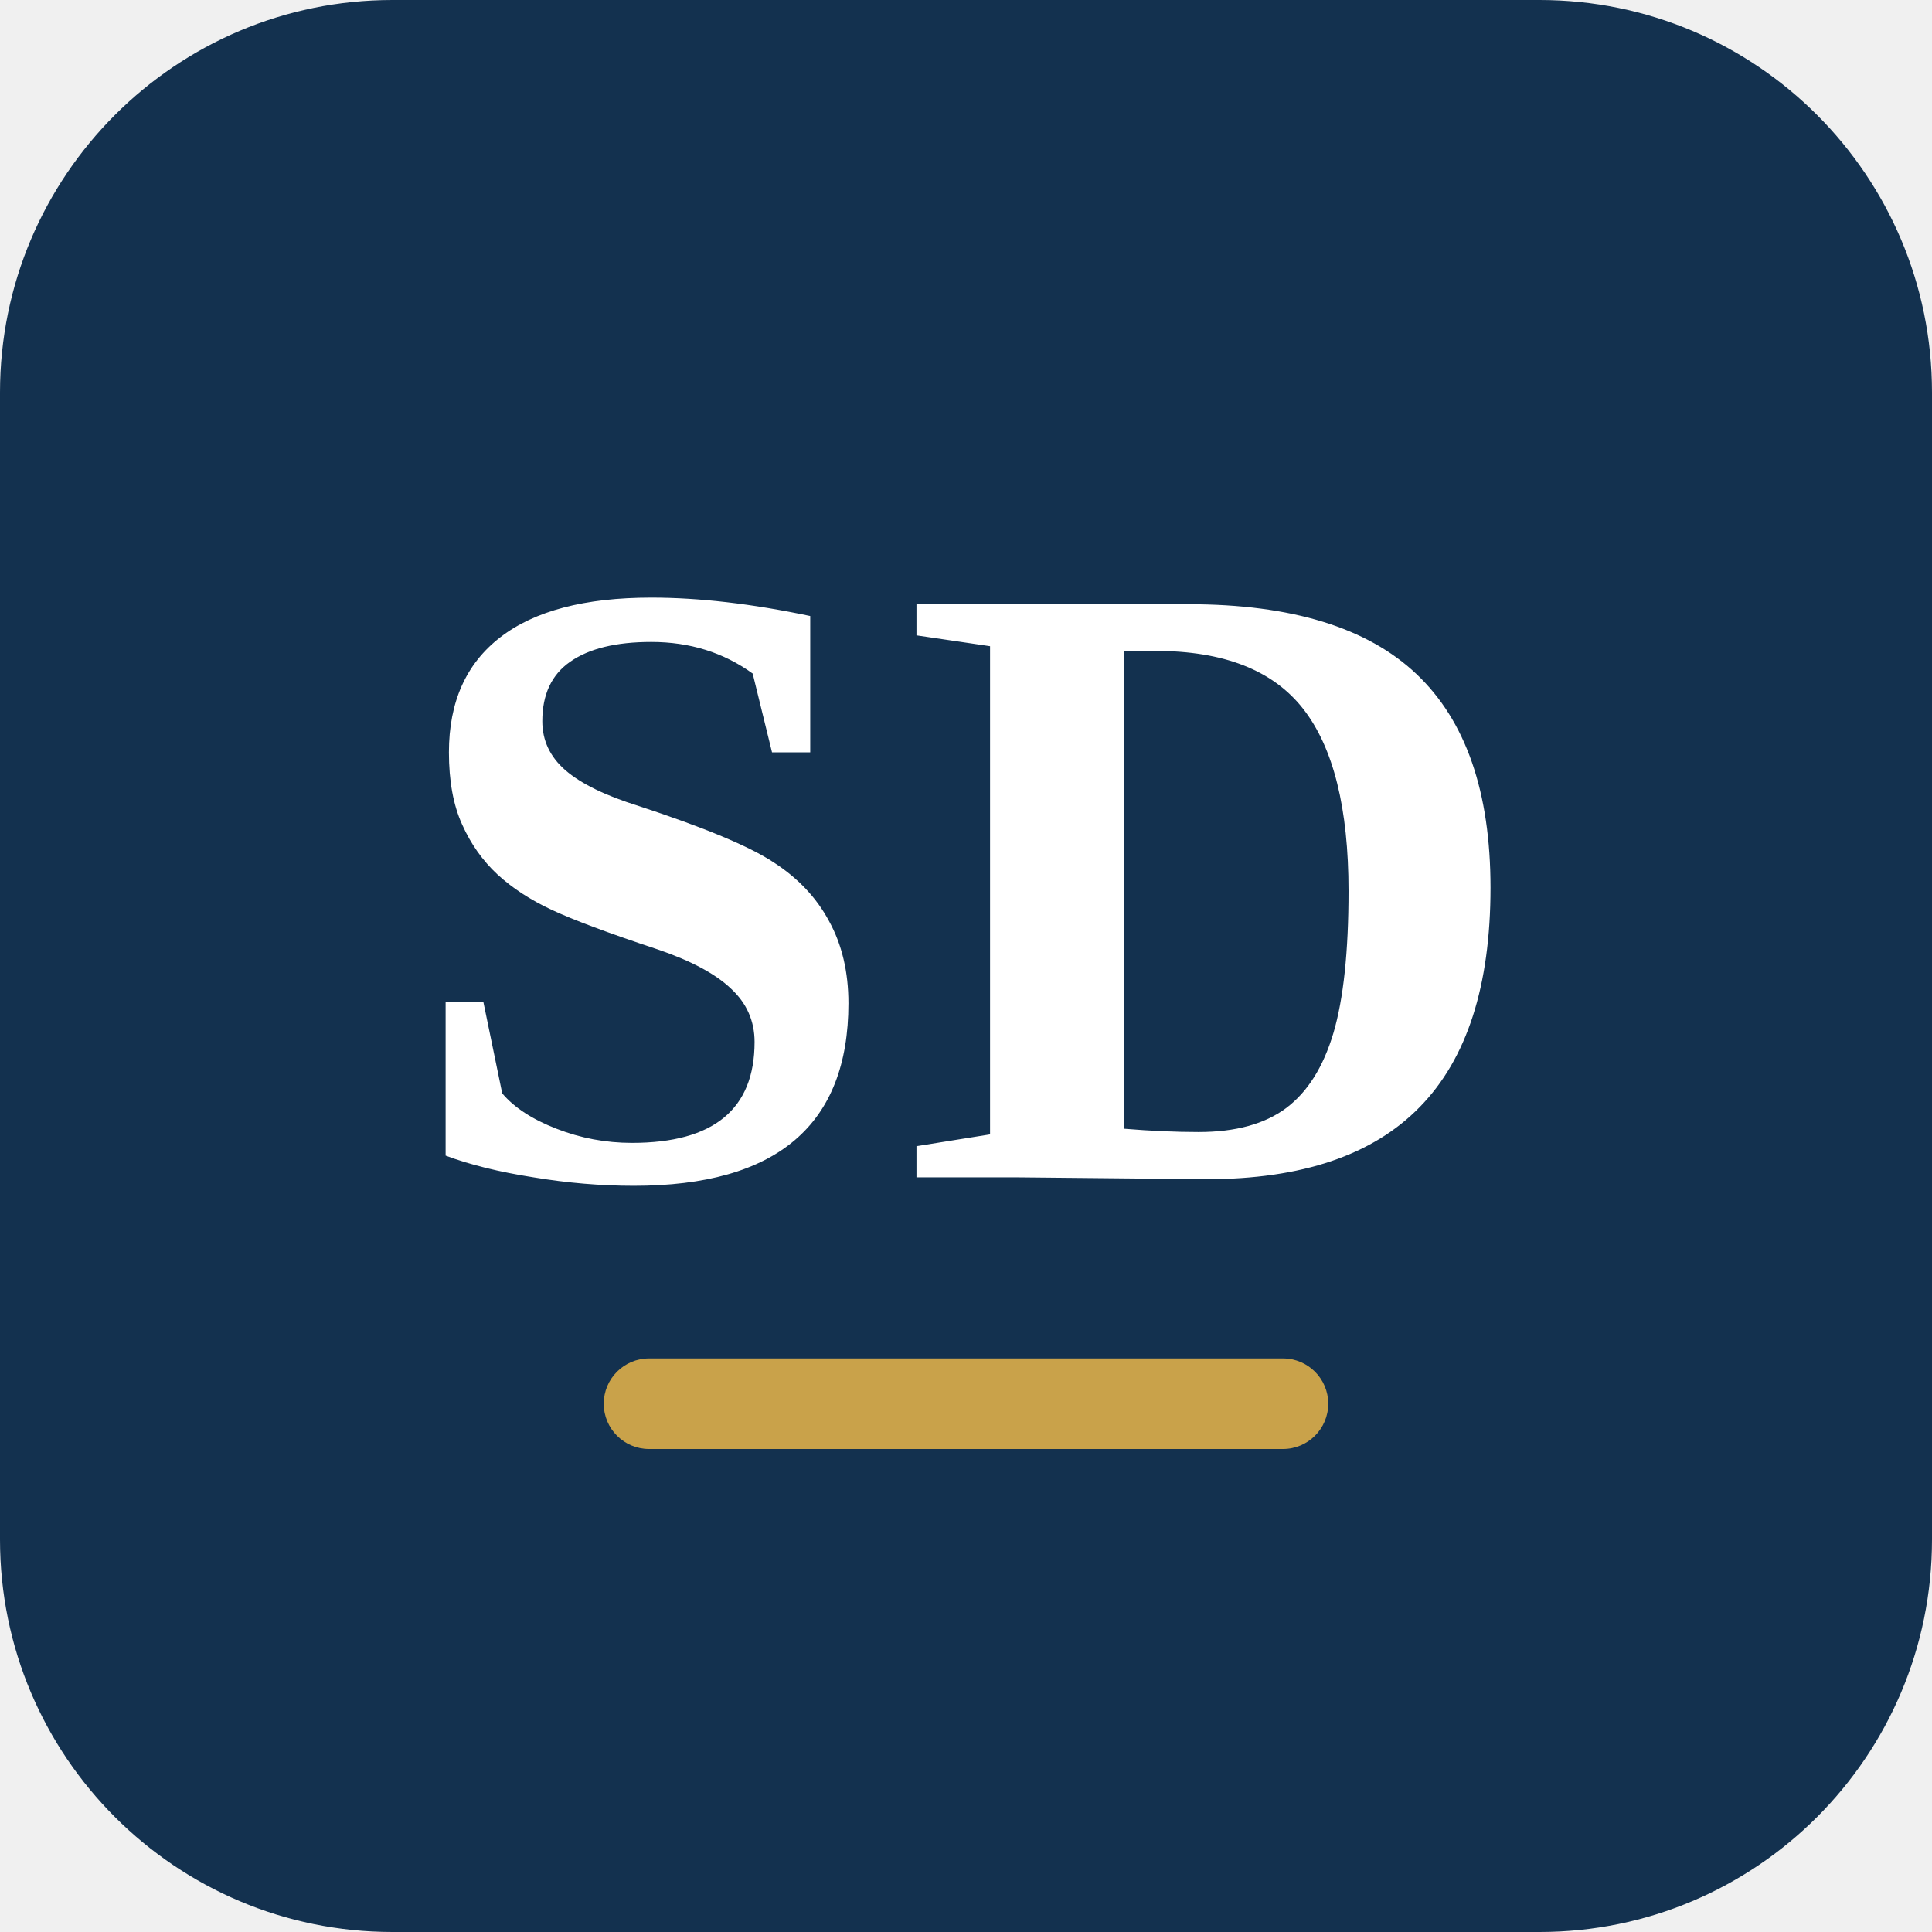
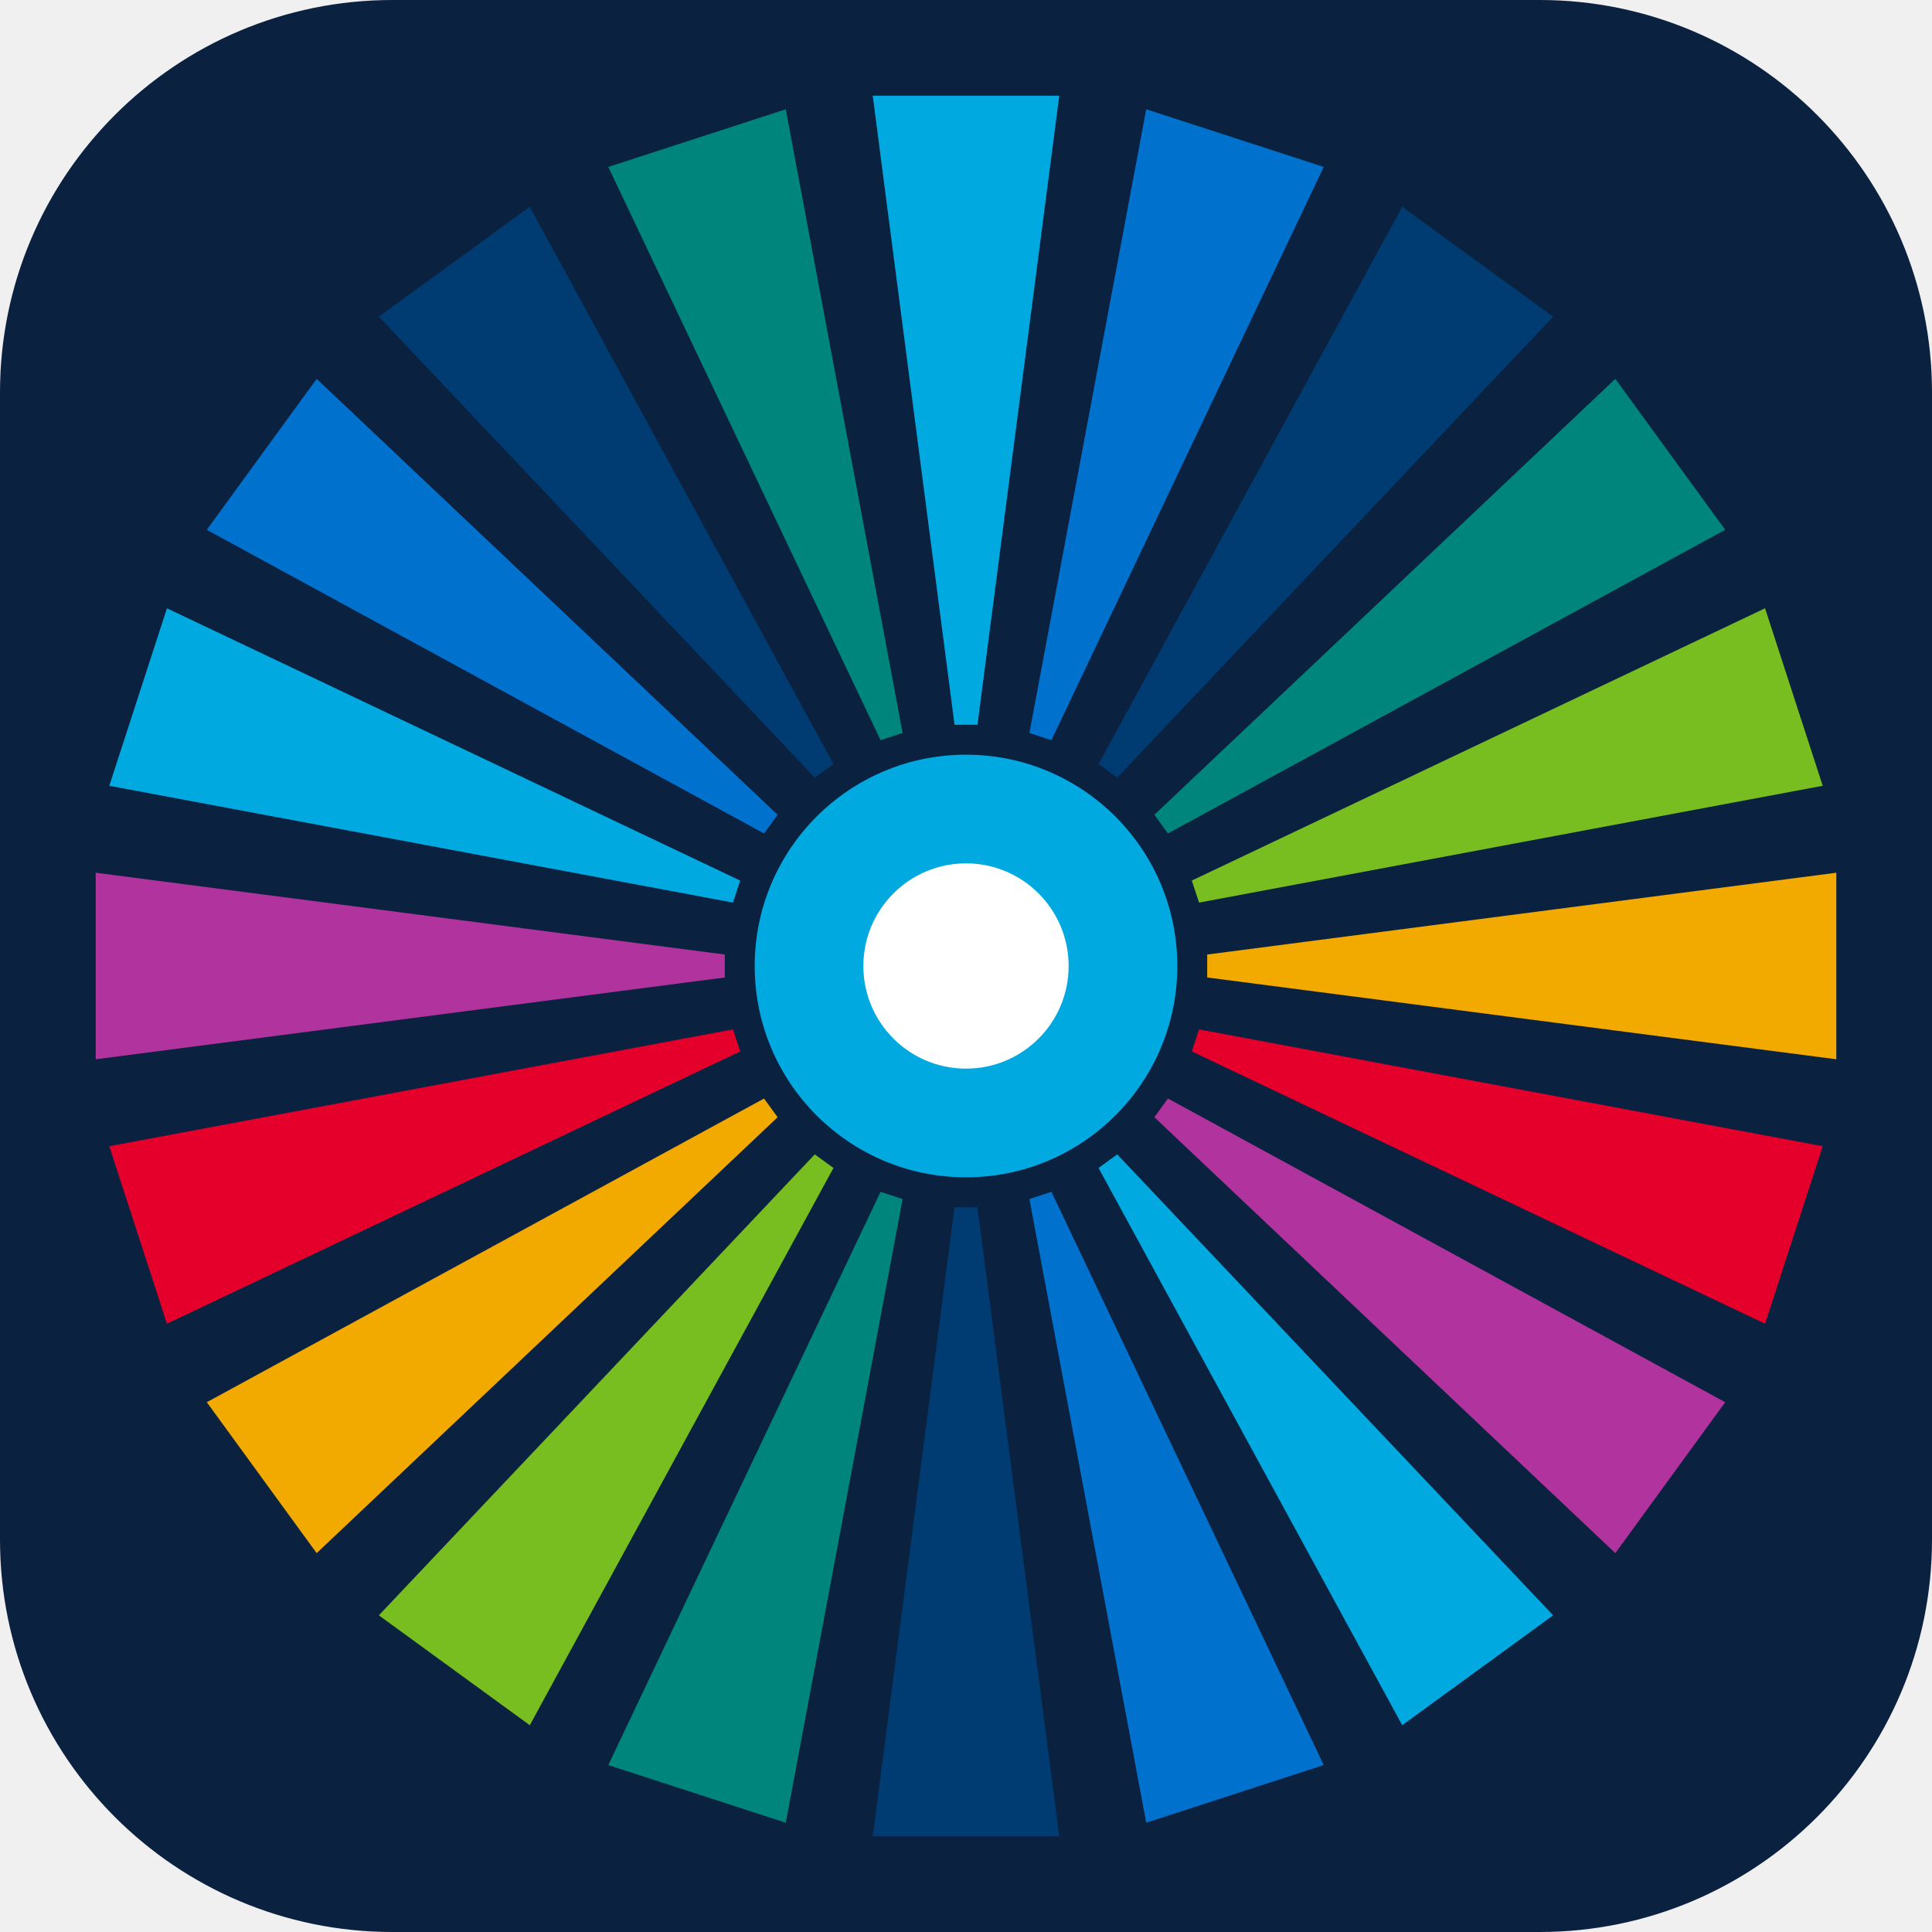
<svg xmlns="http://www.w3.org/2000/svg" viewBox="0 0 64 64" role="img" aria-label="San Diego CCD">
-   <rect width="64" height="64" rx="13" fill="#13314F" />
-   <text x="32" y="39" font-family="Georgia,'Times New Roman',serif" font-size="29" font-weight="700" letter-spacing="0.5" text-anchor="middle" fill="#FFFFFF">SD</text>
-   <rect x="20" y="45" width="24" height="3" rx="1.5" fill="#C9A24A" />
+   <rect width="64" height="64" rx="13" fill="#0B2140" />
+   <path d="M32.38 24.01 L35.09 3.17 L28.91 3.17 L31.62 24.01 Z" fill="#00A9E0" />
+   <path d="M34.83 24.52 L43.85 5.53 L37.97 3.62 L34.10 24.28 Z" fill="#0072CE" />
+   <path d="M37.01 25.76 L51.45 10.49 L46.45 6.85 L36.39 25.31 Z" fill="#003B71" />
+   <path d="M38.69 27.61 L57.15 17.55 L53.51 12.55 L38.24 26.99 Z" fill="#00857D" />
+   <path d="M39.72 29.90 L60.38 26.03 L58.47 20.15 L39.48 29.17 Z" fill="#78BE21" />
+   <path d="M39.99 32.38 L60.83 35.09 L60.83 28.91 L39.99 31.62 Z" fill="#F2A900" />
+   <path d="M39.48 34.83 L58.47 43.85 L60.38 37.97 L39.72 34.10 Z" fill="#E4002B" />
+   <path d="M38.24 37.01 L53.51 51.45 L57.15 46.45 L38.69 36.39 Z" fill="#B1339E" />
+   <path d="M36.39 38.69 L46.45 57.15 L51.45 53.51 L37.01 38.24 Z" fill="#00A9E0" />
+   <path d="M34.10 39.72 L37.97 60.38 L43.85 58.47 L34.83 39.48 Z" fill="#0072CE" />
+   <path d="M31.62 39.99 L28.91 60.83 L35.09 60.83 L32.38 39.99 Z" fill="#003B71" />
+   <path d="M29.17 39.48 L20.15 58.47 L26.03 60.38 L29.90 39.72 Z" fill="#00857D" />
+   <path d="M26.99 38.24 L12.55 53.51 L17.55 57.15 L27.61 38.69 Z" fill="#78BE21" />
+   <path d="M25.31 36.39 L6.85 46.45 L10.49 51.45 L25.76 37.01 Z" fill="#F2A900" />
+   <path d="M24.28 34.10 L3.62 37.97 L5.53 43.85 L24.52 34.83 Z" fill="#E4002B" />
+   <path d="M24.01 31.62 L3.17 28.91 L3.17 35.09 L24.01 32.38 Z" fill="#B1339E" />
+   <path d="M24.52 29.17 L5.53 20.15 L3.62 26.03 L24.28 29.90 Z" fill="#00A9E0" />
+   <path d="M25.76 26.99 L10.49 12.55 L6.85 17.55 L25.31 27.61 Z" fill="#0072CE" />
+   <path d="M27.61 25.31 L17.55 6.85 L12.55 10.49 L26.99 25.76 Z" fill="#003B71" />
+   <path d="M29.90 24.28 L26.03 3.62 L20.15 5.53 L29.17 24.52 Z" fill="#00857D" />
+   <circle cx="32" cy="32" r="7" fill="#00A9E0" />
+   <circle cx="32" cy="32" r="3.4" fill="#FFFFFF" />
</svg>
